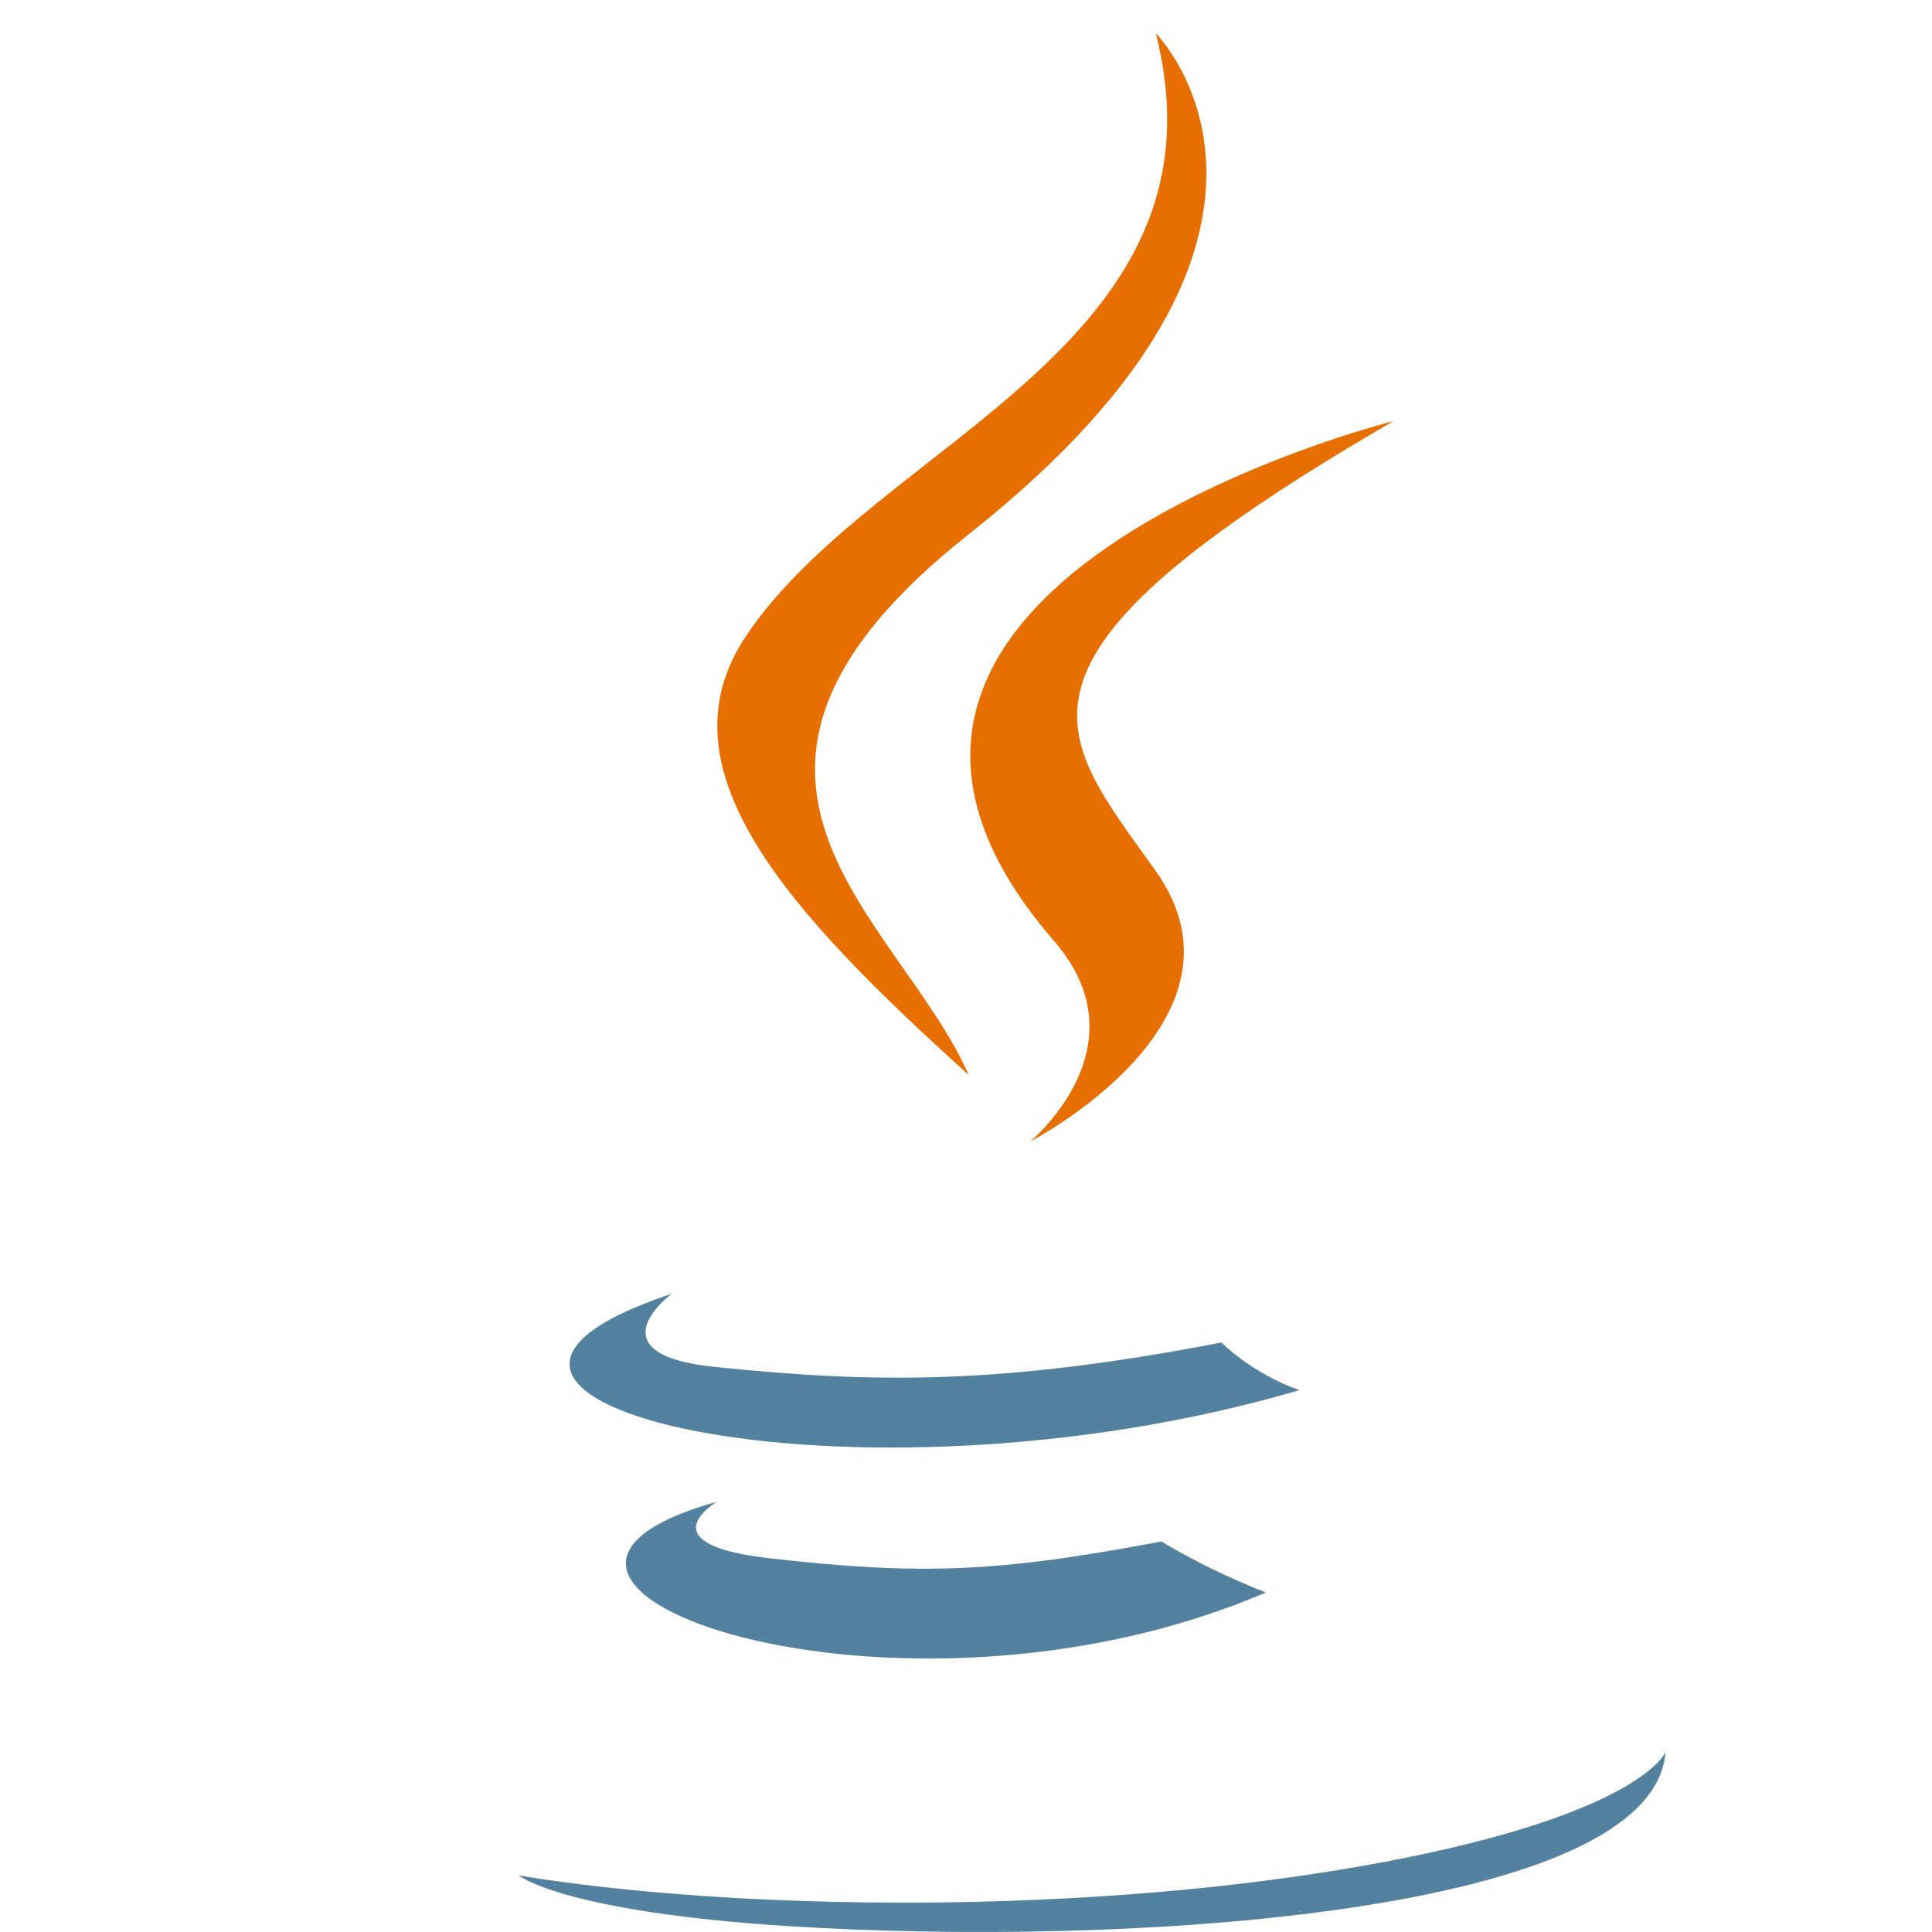
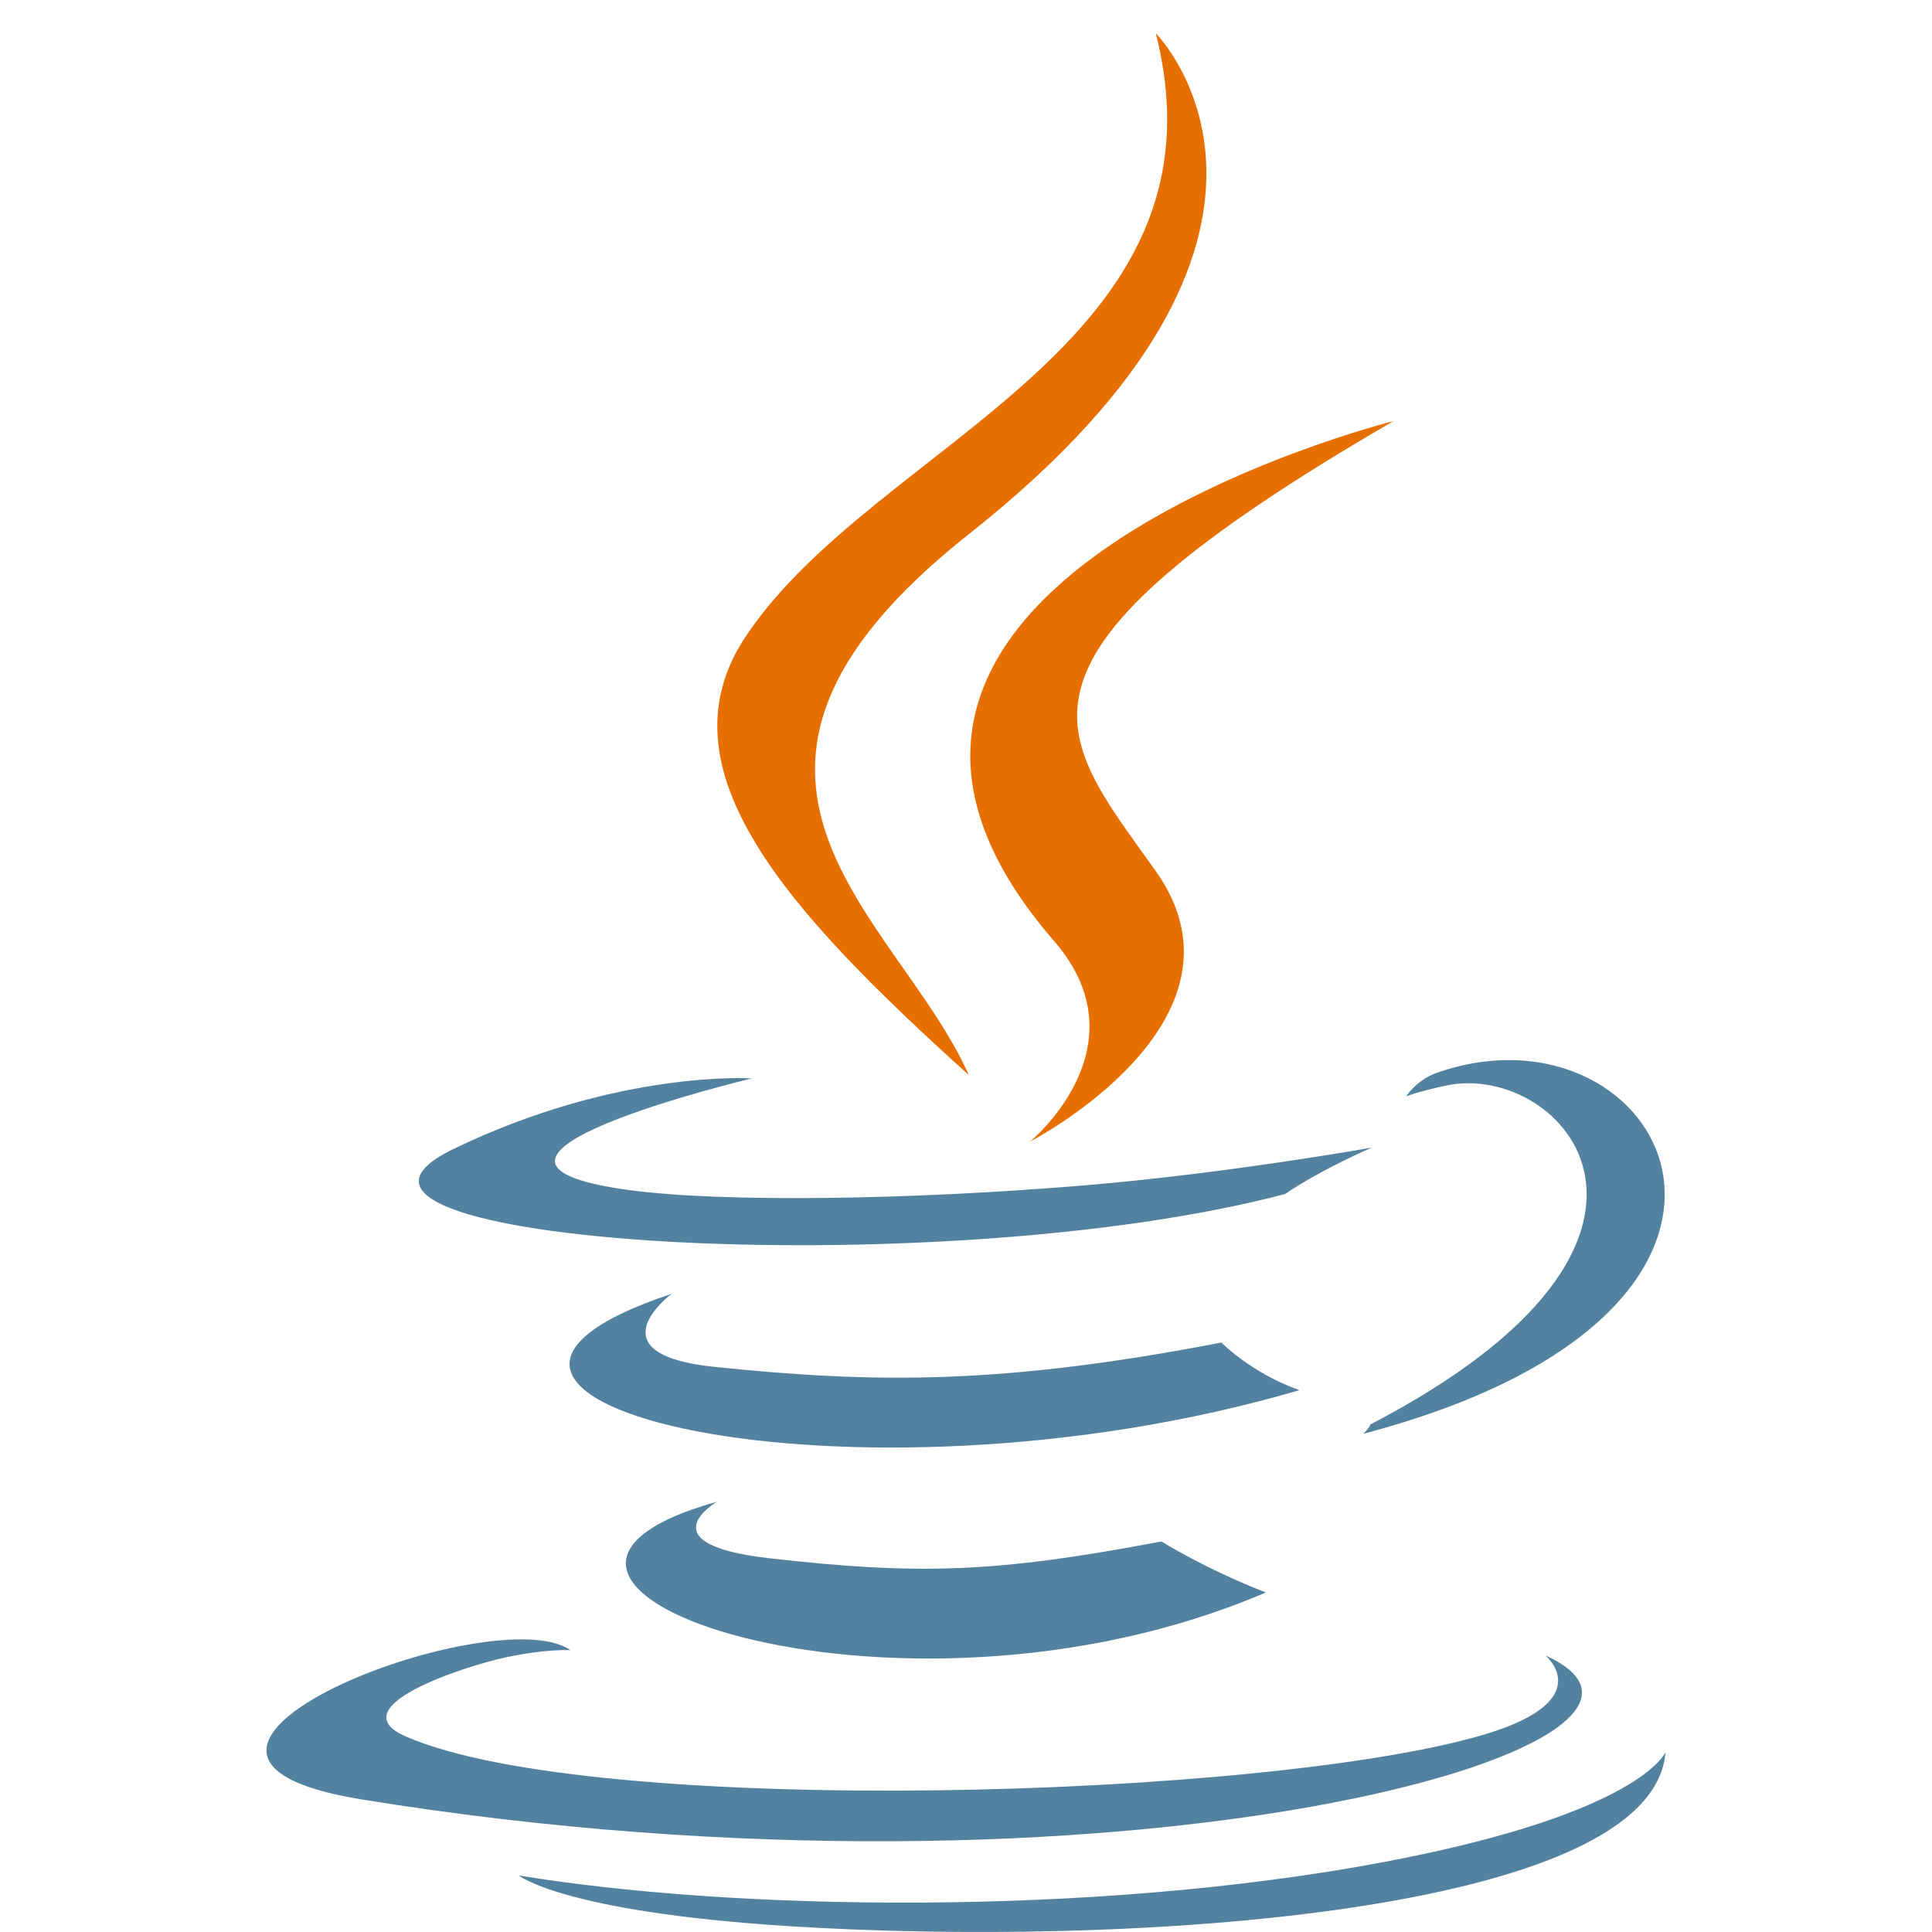
<svg xmlns="http://www.w3.org/2000/svg" width="30" height="30" viewBox="0 0 42 58" fill="none">
  <path d="M13.527 45.081C13.527 45.081 11.35 46.348 15.075 46.777C19.588 47.292 21.894 47.218 26.867 46.276C26.867 46.276 28.175 47.096 30.001 47.807C18.853 52.59 4.77 47.53 13.527 45.081ZM12.164 38.841C12.164 38.841 9.724 40.649 13.451 41.035C18.272 41.533 22.079 41.574 28.666 40.304C28.666 40.304 29.577 41.228 31.01 41.734C17.531 45.679 2.518 42.045 12.164 38.841Z" fill="#5382A1" />
  <path d="M23.648 28.255C26.395 31.42 22.927 34.269 22.927 34.269C22.927 34.269 29.901 30.665 26.698 26.152C23.707 21.943 21.412 19.852 33.832 12.642C33.832 12.642 14.337 17.516 23.648 28.255" fill="#E76F00" />
-   <path d="M38.393 49.697C38.393 49.697 40.003 51.025 36.619 52.053C30.184 54.004 9.837 54.593 4.184 52.131C2.152 51.246 5.963 50.018 7.161 49.76C8.411 49.489 9.126 49.54 9.126 49.54C6.866 47.946 -5.48 52.668 2.854 54.02C25.584 57.71 44.288 52.359 38.393 49.697ZM14.573 32.375C14.573 32.375 4.223 34.836 10.908 35.729C13.73 36.107 19.357 36.022 24.598 35.582C28.881 35.221 33.182 34.452 33.182 34.452C33.182 34.452 31.672 35.099 30.579 35.846C20.069 38.613 -0.235 37.325 5.61 34.495C10.554 32.104 14.573 32.375 14.573 32.375H14.573ZM33.14 42.763C43.824 37.206 38.884 31.865 35.436 32.585C34.591 32.761 34.214 32.913 34.214 32.913C34.214 32.913 34.528 32.421 35.127 32.209C41.948 29.808 47.194 39.288 32.925 43.043C32.925 43.043 33.09 42.895 33.14 42.763Z" fill="#zz" />
+   <path d="M38.393 49.697C38.393 49.697 40.003 51.025 36.619 52.053C30.184 54.004 9.837 54.593 4.184 52.131C2.152 51.246 5.963 50.018 7.161 49.76C8.411 49.489 9.126 49.54 9.126 49.54C6.866 47.946 -5.48 52.668 2.854 54.02C25.584 57.71 44.288 52.359 38.393 49.697ZM14.573 32.375C14.573 32.375 4.223 34.836 10.908 35.729C13.73 36.107 19.357 36.022 24.598 35.582C28.881 35.221 33.182 34.452 33.182 34.452C33.182 34.452 31.672 35.099 30.579 35.846C20.069 38.613 -0.235 37.325 5.61 34.495C10.554 32.104 14.573 32.375 14.573 32.375H14.573ZM33.14 42.763C43.824 37.206 38.884 31.865 35.436 32.585C34.591 32.761 34.214 32.913 34.214 32.913C34.214 32.913 34.528 32.421 35.127 32.209C41.948 29.808 47.194 39.288 32.925 43.043C32.925 43.043 33.09 42.895 33.14 42.763Z" fill="#5382A1" />
  <path d="M26.698 1C26.698 1 32.615 6.925 21.086 16.035C11.841 23.343 18.978 27.51 21.082 32.271C15.686 27.397 11.725 23.107 14.382 19.114C18.282 13.252 29.086 10.411 26.698 1" fill="#E76F00" />
  <path d="M15.623 57.821C25.878 58.478 41.627 57.456 42 52.599C42 52.599 41.283 54.441 33.524 55.903C24.771 57.551 13.975 57.359 7.572 56.302C7.572 56.302 8.883 57.388 15.623 57.821" fill="#5382A1" />
</svg>
